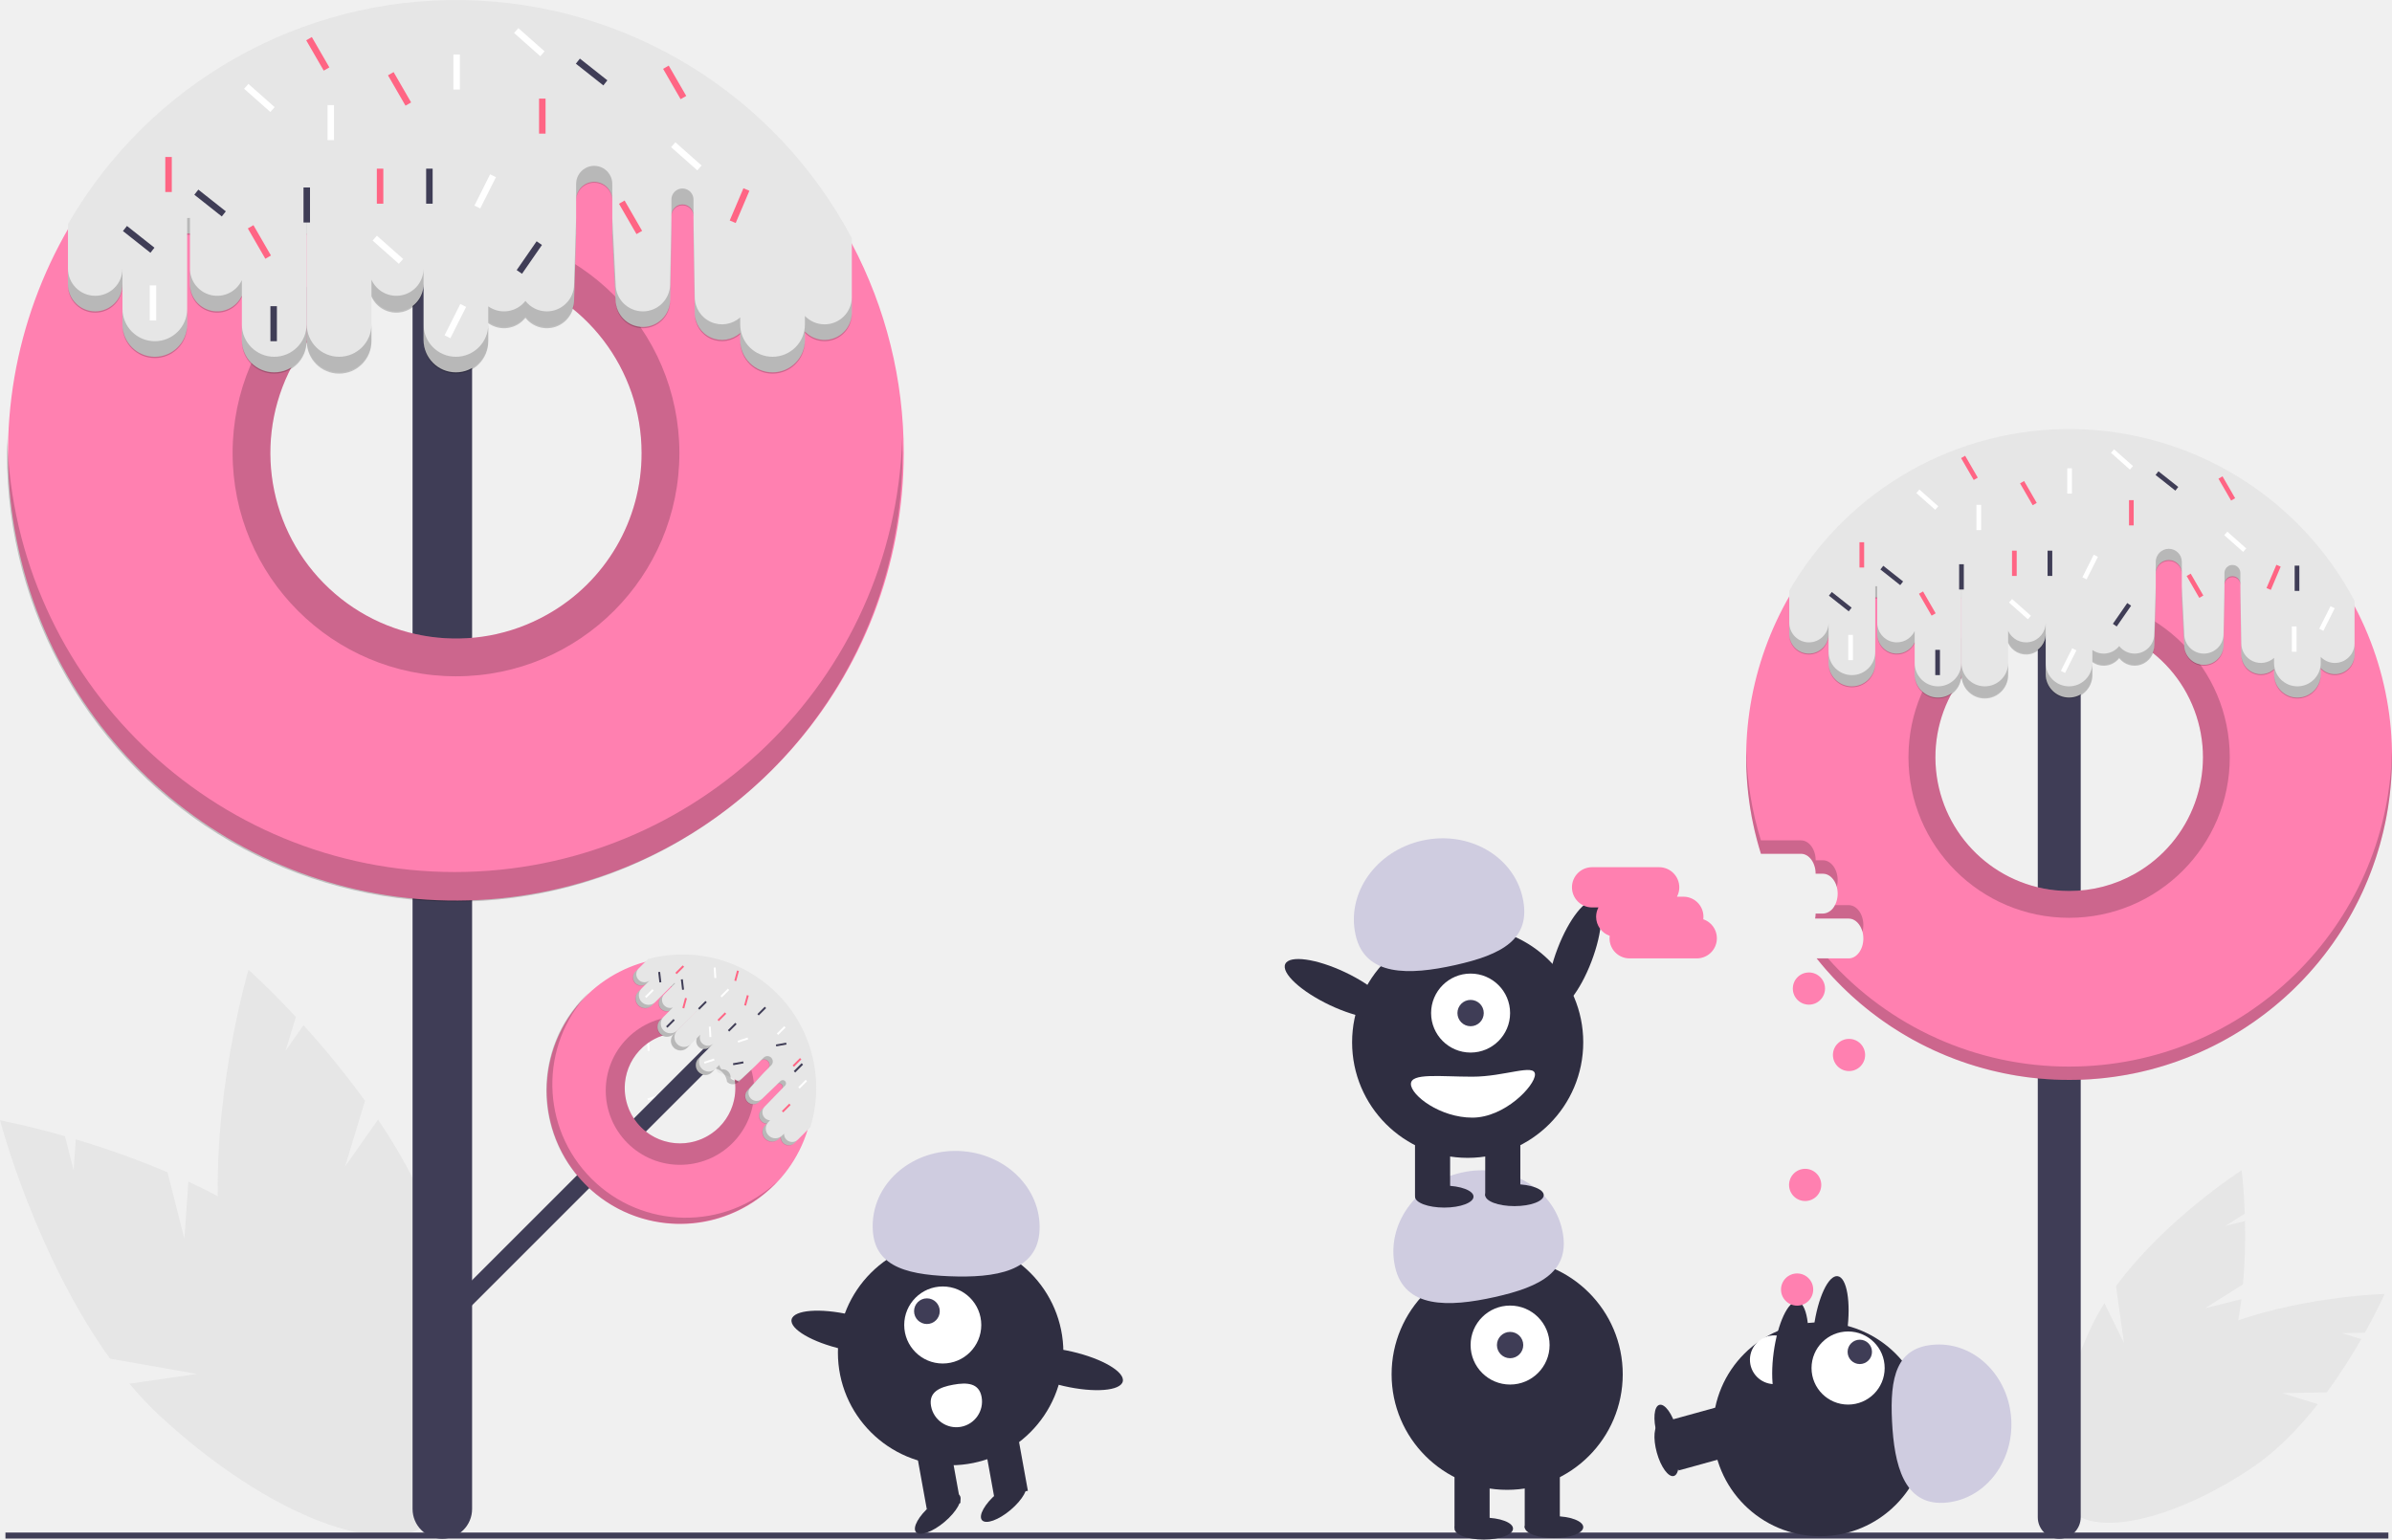
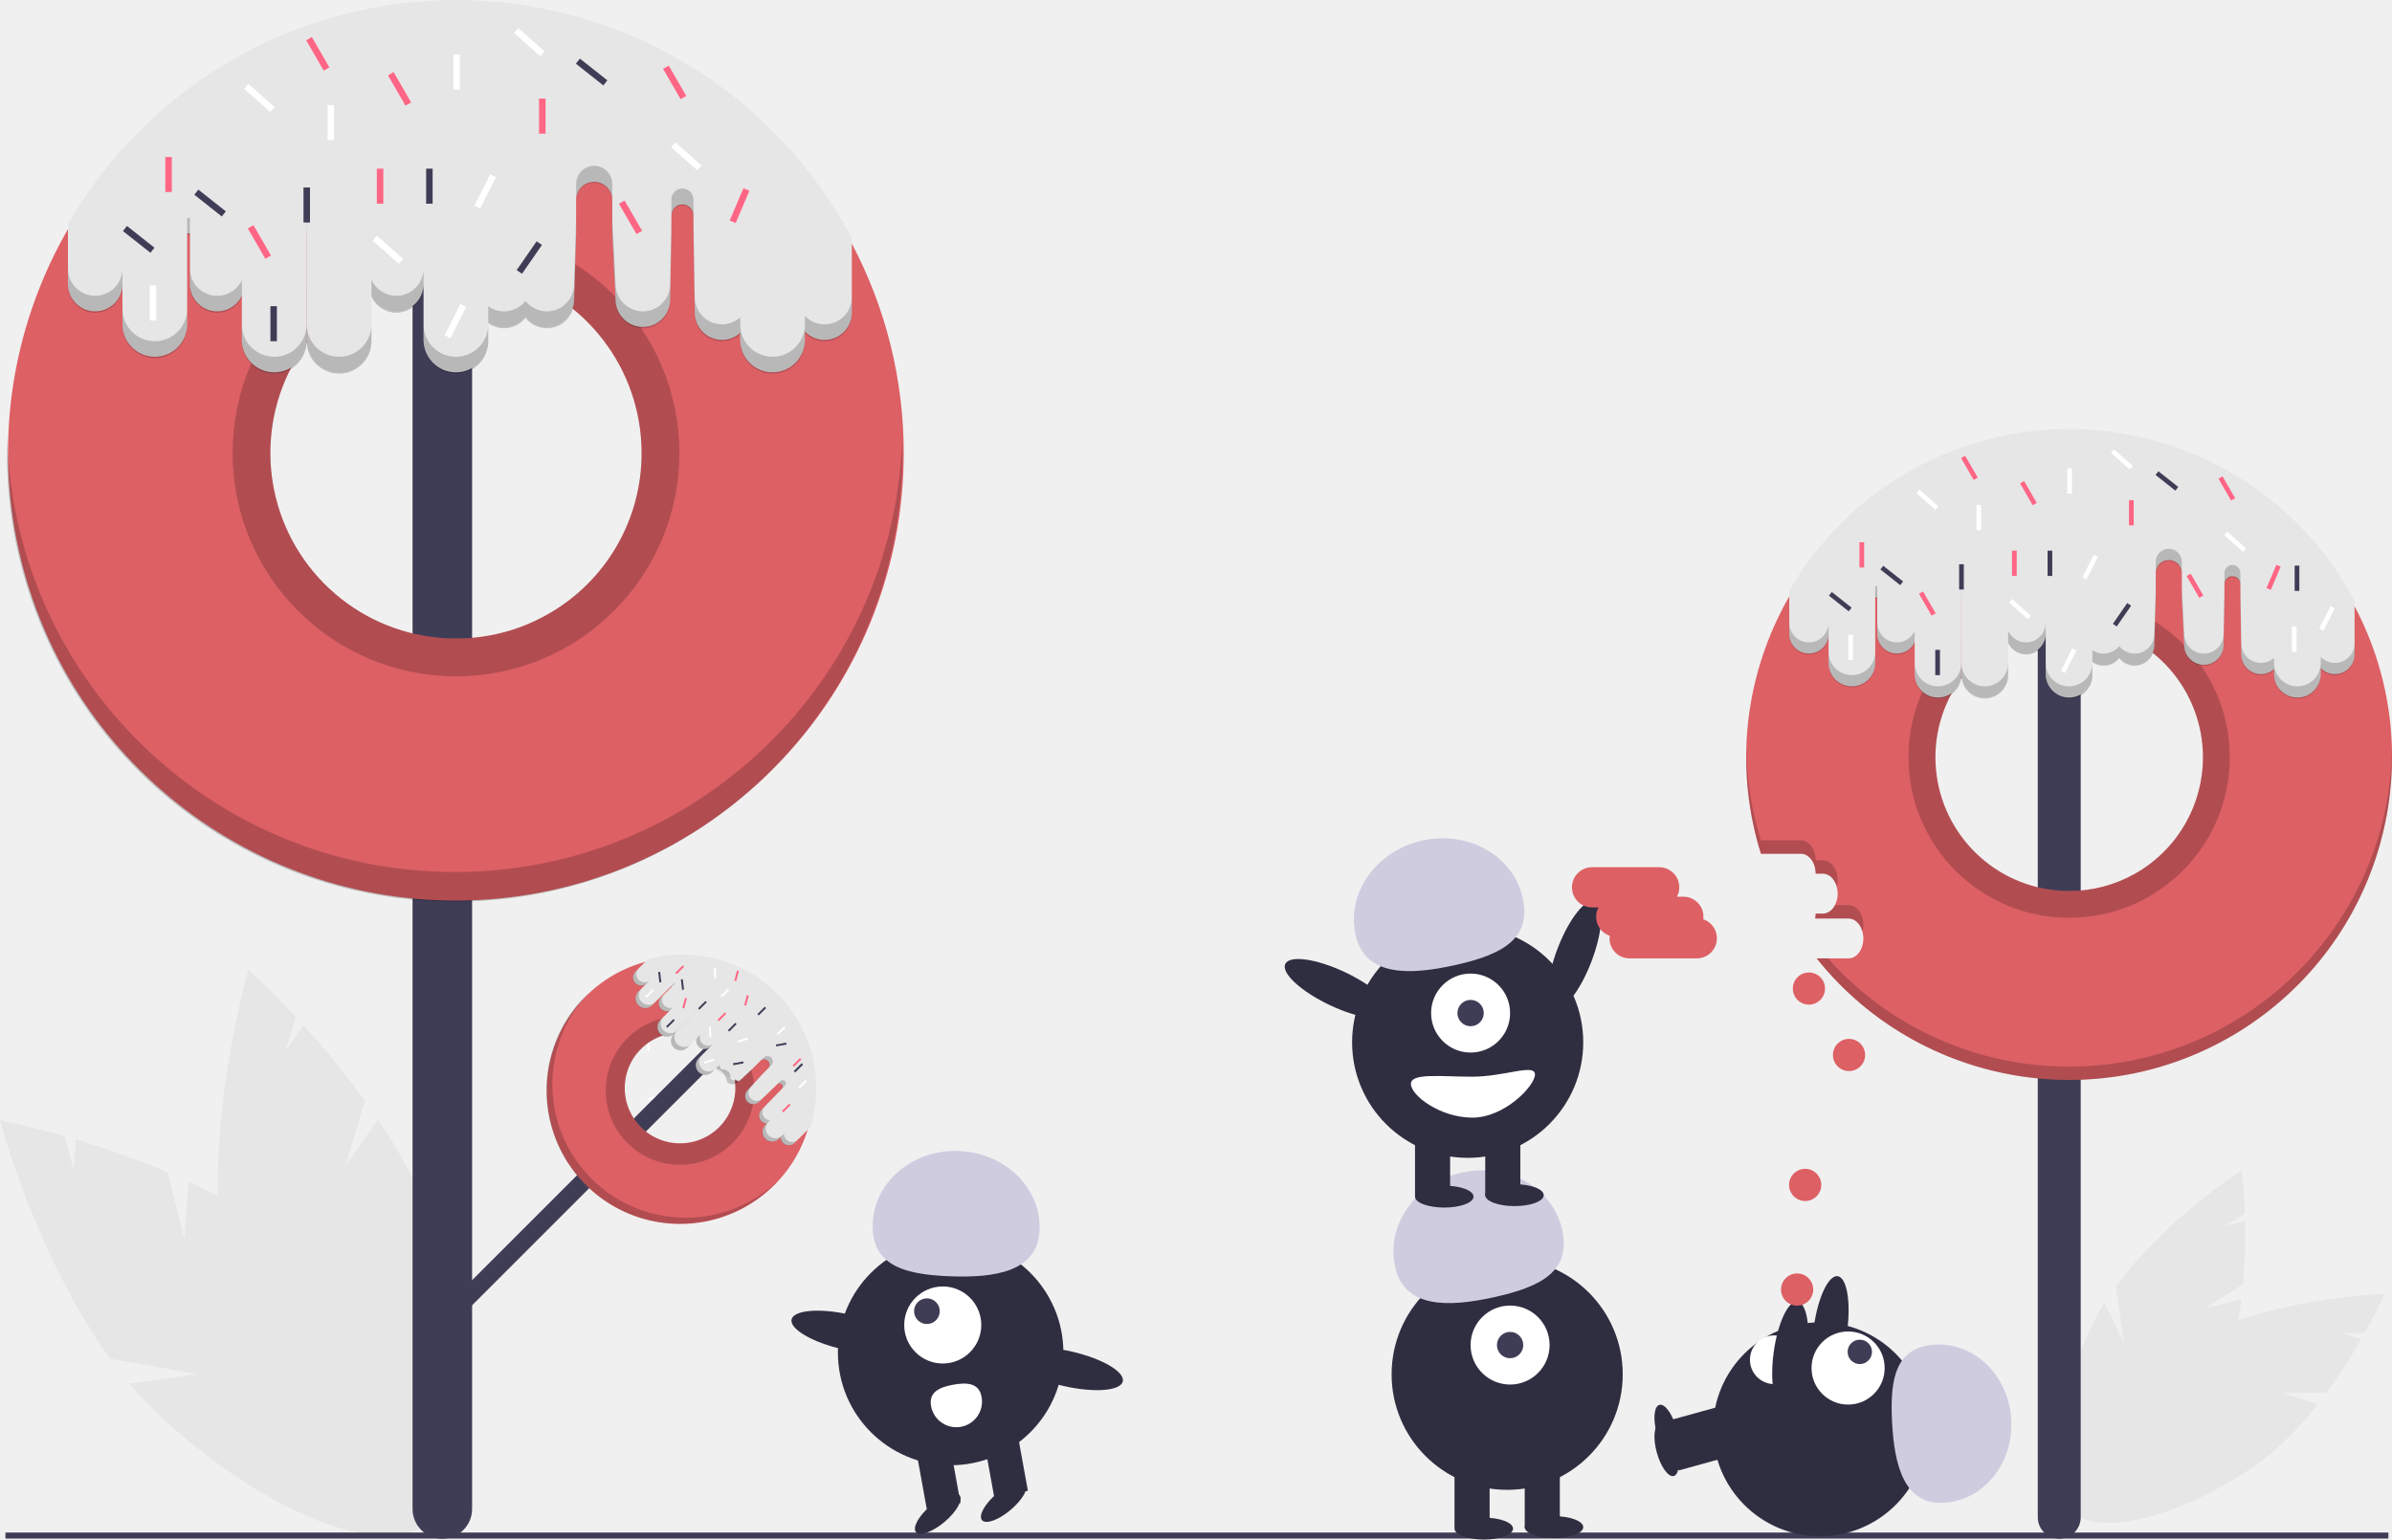
<svg xmlns="http://www.w3.org/2000/svg" id="eecd5703-95c1-49f4-87d9-4f8329cc0b43" data-name="Layer 1" width="891.381" height="573.886" viewBox="0 0 891.381 573.886">
  <path d="M222.569,620.336l-6.293-24.823a322.324,322.324,0,0,0-34.197-12.269l-.795,11.536-3.222-12.709c-14.411-4.115-24.216-5.928-24.216-5.928s13.243,50.359,41.02,88.86l32.366,5.685-25.144,3.625a130.406,130.406,0,0,0,11.247,11.919c40.407,37.506,85.412,54.714,100.523,38.435s-5.396-59.881-45.803-97.387c-12.527-11.627-28.262-20.958-44.014-28.302Z" transform="translate(-153.8458 -158.5369)" fill="#e6e6e6" />
  <path d="M282.425,593.38l7.443-24.502a322.325,322.325,0,0,0-22.932-28.179l-6.643,9.465,3.811-12.545c-10.21-10.972-17.665-17.592-17.665-17.592S231.744,569.981,235.621,617.297l24.768,21.597-23.398-9.894a130.406,130.406,0,0,0,3.467,16.017c15.203,52.993,44.835,90.988,66.185,84.863s26.333-54.05,11.13-107.043c-4.713-16.428-13.361-32.55-23.049-46.978Z" transform="translate(-153.8458 -158.5369)" fill="#e6e6e6" />
  <path d="M975.588,646.175l14.11-8.869a209.77,209.77,0,0,0,.747-23.633l-7.302,1.819,7.224-4.541c-.339-9.748-1.18-16.182-1.18-16.182s-28.53,18.288-46.806,43.199l2.963,21.18-7.281-14.843a84.867,84.867,0,0,0-5.127,9.352c-15.13,32.533-16.77,63.848-3.663,69.943s35.997-15.336,51.127-47.869c4.69-10.086,7.316-21.698,8.708-32.923Z" transform="translate(-153.8458 -158.5369)" fill="#e6e6e6" />
  <path d="M1004.269,677.839l16.663-.299a209.77,209.77,0,0,0,12.855-19.844l-7.191-2.218,8.531-.153c4.749-8.52,7.354-14.462,7.354-14.462s-33.876.908-62.397,12.786l-8.411,19.662,1.439-16.47a84.868,84.868,0,0,0-9.223,5.355c-29.768,20.029-47.359,45.988-39.29,57.981s38.743,5.479,68.511-14.55c9.228-6.209,17.479-14.793,24.472-23.682Z" transform="translate(-153.8458 -158.5369)" fill="#e6e6e6" />
  <rect x="2.029" y="571.273" width="888" height="2.241" fill="#3f3d56" />
  <rect x="402.421" y="219.049" width="2.573" height="13.894" transform="translate(-9.62947 -315.579) rotate(26.64397)" fill="#fff" />
  <rect x="394.196" y="531.16" width="0.767" height="4.142" transform="translate(-212.925 -109.2708) rotate(-6.64807)" fill="#3f3d56" />
  <rect x="396.799" y="565.653" width="0.767" height="4.142" transform="translate(657.0928 -146.5738) rotate(71.64397)" fill="#fff" />
  <rect x="395.063" y="546.129" width="0.767" height="4.142" transform="translate(-186.0342 -133.8152) rotate(-3.44079)" fill="#fff" />
  <rect x="391.484" y="523.458" width="0.767" height="4.142" transform="translate(-184.6801 -134.0709) rotate(-3.44079)" fill="#fff" />
  <rect x="444.389" y="538.698" width="0.767" height="4.142" transform="translate(625.7457 -232.7066) rotate(68.00391)" fill="#ff6584" />
  <rect x="400.27" y="538.969" width="0.767" height="4.142" transform="translate(-0.16235 -243.7981) rotate(15)" fill="#ff6584" />
  <rect x="286.479" y="70.608" width="2.418" height="13.058" fill="#3f3d56" />
  <rect x="285.028" y="102.042" width="2.418" height="13.058" fill="#fff" />
  <rect x="437.469" y="532.657" width="0.721" height="3.892" transform="translate(352.4128 -311.5472) rotate(45)" fill="#fff" />
  <rect x="444.706" y="574.35" width="0.721" height="3.892" transform="translate(384.0145 -304.4533) rotate(45)" fill="#fff" />
  <rect x="439.711" y="557.734" width="0.721" height="3.892" transform="translate(6.00519 -253.3652) rotate(15)" fill="#ff6584" />
  <rect x="440.731" y="542.851" width="0.721" height="3.892" transform="translate(360.5765 -310.8681) rotate(45)" fill="#ff6584" />
  <path d="M431.652,543.207a3.307,3.307,0,0,0-4.677-4.677L321.459,644.047a3.307,3.307,0,1,0,4.677,4.677L430.973,543.886" transform="translate(-153.8458 -158.5369)" fill="#3f3d56" />
-   <path d="M442.437,529.89a49.711,49.711,0,1,0,12.377,49.809A49.733,49.733,0,0,0,442.437,529.89Zm-40.702,54.094a20.575,20.575,0,0,1-9.05-5.282c-.507-.507-.977-1.043-1.429-1.588a20.621,20.621,0,1,1,10.479,6.87Z" transform="translate(-153.8458 -158.5369)" fill="#ff80b0" />
+   <path d="M442.437,529.89a49.711,49.711,0,1,0,12.377,49.809A49.733,49.733,0,0,0,442.437,529.89Zm-40.702,54.094a20.575,20.575,0,0,1-9.05-5.282c-.507-.507-.977-1.043-1.429-1.588a20.621,20.621,0,1,1,10.479,6.87Z" transform="translate(-153.8458 -158.5369)" fill="#dd6065" />
  <path d="M329.772,253.482a11.093,11.093,0,0,0-22.186,0V721.021a11.093,11.093,0,1,0,22.186,0V256.704" transform="translate(-153.8458 -158.5369)" fill="#3f3d56" />
-   <path d="M471.274,249.338A166.889,166.889,0,1,0,490.624,327.387,166.805,166.805,0,0,0,471.274,249.338Zm-113.508,138.29a69.167,69.167,0,1,1,35.167-60.241A68.827,68.827,0,0,1,357.766,387.628Z" transform="translate(-153.8458 -158.5369)" fill="#ff80b0" />
+   <path d="M471.274,249.338A166.889,166.889,0,1,0,490.624,327.387,166.805,166.805,0,0,0,471.274,249.338Zm-113.508,138.29a69.167,69.167,0,1,1,35.167-60.241A68.827,68.827,0,0,1,357.766,387.628Z" transform="translate(-153.8458 -158.5369)" fill="#dd6065" />
  <path d="M323.29,483.591A166.842,166.842,0,0,1,156.532,321.948q-.087,2.707-.089,5.435a166.847,166.847,0,1,0,333.693,0q0-2.731-.088-5.442A166.842,166.842,0,0,1,323.29,483.591Z" transform="translate(-153.8458 -158.5369)" opacity="0.2" />
  <path d="M323.773,244.131a83.251,83.251,0,1,0,83.256,83.256A83.349,83.349,0,0,0,323.773,244.131Zm33.992,143.497a69.167,69.167,0,1,1,35.167-60.241A68.827,68.827,0,0,1,357.766,387.628Z" transform="translate(-153.8458 -158.5369)" opacity="0.2" />
  <path d="M471.276,247.333v27.755a10.149,10.149,0,0,1-17.478,7.027v3.163a12.056,12.056,0,1,1-24.113,0v-2.636a10.143,10.143,0,0,1-16.926-7.554l-.484-29.5v-6.804a4.111,4.111,0,0,0-8.221,0v6.804l-.484,24.664a10.156,10.156,0,0,1-20.312,0l-1.243-24.664V232.98a6.737,6.737,0,0,0-13.473,0v12.608l-.759,24.664a10.148,10.148,0,0,1-18.136,6.268,10.129,10.129,0,0,1-13.851,2.012v6.746a12.056,12.056,0,1,1-24.113,0V264.448a10.152,10.152,0,0,1-19.412,4.164v16.665a12.056,12.056,0,1,1-24.113,0V245.587h-.068v39.69a12.056,12.056,0,1,1-24.113,0V268.752a10.15,10.15,0,0,1-19.345-4.304V245.587h-1.035v33.887a12.056,12.056,0,0,1-24.113,0V264.448a10.156,10.156,0,1,1-20.312,0V242.091A166.905,166.905,0,0,1,471.276,247.333Z" transform="translate(-153.8458 -158.5369)" fill="#e6e6e6" />
  <path d="M256.034,291.531a12.056,12.056,0,0,1-12.056-12.056v6.287a12.056,12.056,0,0,0,24.113,0v-6.287A12.056,12.056,0,0,1,256.034,291.531Z" transform="translate(-153.8458 -158.5369)" opacity="0.2" />
  <path d="M280.215,291.531a12.056,12.056,0,0,1-12.056-12.056v6.287a12.056,12.056,0,0,0,24.113,0v-6.287A12.056,12.056,0,0,1,280.215,291.531Z" transform="translate(-153.8458 -158.5369)" opacity="0.2" />
  <path d="M243.978,262.949a10.15,10.15,0,0,1-19.345-4.304v6.287a10.15,10.15,0,0,0,19.345,4.304Z" transform="translate(-153.8458 -158.5369)" opacity="0.2" />
  <rect x="114.245" y="81.247" width="0.068" height="6.287" opacity="0.2" />
  <path d="M199.485,258.645a10.156,10.156,0,0,1-20.312,0v6.287a10.156,10.156,0,0,0,20.312,0Z" transform="translate(-153.8458 -158.5369)" opacity="0.2" />
  <rect x="69.752" y="81.247" width="1.035" height="6.287" opacity="0.2" />
  <path d="M211.542,285.727a12.056,12.056,0,0,1-12.056-12.056v6.287a12.056,12.056,0,1,0,24.113,0v-6.287A12.056,12.056,0,0,1,211.542,285.727Z" transform="translate(-153.8458 -158.5369)" opacity="0.2" />
  <path d="M323.74,291.531a12.056,12.056,0,0,1-12.056-12.056v6.287a12.056,12.056,0,0,0,24.113,0v-6.287A12.056,12.056,0,0,1,323.74,291.531Z" transform="translate(-153.8458 -158.5369)" opacity="0.2" />
  <path d="M412.275,232.98a4.111,4.111,0,1,0-8.221,0v6.287a4.111,4.111,0,1,1,8.221,0Z" transform="translate(-153.8458 -158.5369)" opacity="0.2" />
  <path d="M311.683,258.645a10.152,10.152,0,0,1-19.412,4.164v6.287a10.152,10.152,0,0,0,19.412-4.164Z" transform="translate(-153.8458 -158.5369)" opacity="0.2" />
  <path d="M393.414,274.604a10.155,10.155,0,0,1-10.156-10.156L382.015,239.784v6.287l1.243,24.664a10.156,10.156,0,0,0,20.312,0l.484-24.664v-6.287l-.484,24.664A10.155,10.155,0,0,1,393.414,274.604Z" transform="translate(-153.8458 -158.5369)" opacity="0.2" />
  <path d="M461.12,279.44a10.123,10.123,0,0,1-7.322-3.129v3.163a12.056,12.056,0,0,1-24.113,0v-2.636a10.143,10.143,0,0,1-16.926-7.554L412.275,239.784v6.287l.484,29.5a10.143,10.143,0,0,0,16.926,7.554v2.636a12.056,12.056,0,0,0,24.113,0v-3.163a10.149,10.149,0,0,0,17.478-7.027v-6.287A10.155,10.155,0,0,1,461.12,279.44Z" transform="translate(-153.8458 -158.5369)" opacity="0.2" />
  <path d="M357.627,274.604a10.131,10.131,0,0,1-7.98-3.888,10.129,10.129,0,0,1-13.851,2.012v6.287a10.129,10.129,0,0,0,13.851-2.012,10.148,10.148,0,0,0,18.136-6.268l.759-24.664v-6.287l-.759,24.664A10.155,10.155,0,0,1,357.627,274.604Z" transform="translate(-153.8458 -158.5369)" opacity="0.2" />
  <path d="M382.015,227.176a6.737,6.737,0,1,0-13.473,0v6.287a6.737,6.737,0,1,1,13.473,0Z" transform="translate(-153.8458 -158.5369)" opacity="0.2" />
  <rect x="113.103" y="69.882" width="2.418" height="13.058" fill="#3f3d56" />
  <rect x="158.805" y="62.87" width="2.418" height="13.058" fill="#3f3d56" />
  <rect x="100.771" y="114.133" width="2.418" height="13.058" fill="#3f3d56" />
  <rect x="349.889" y="248.005" width="2.418" height="13.058" transform="matrix(0.82235, 0.56898, -0.56898, 0.82235, 53.34956, -313.0864)" fill="#3f3d56" />
  <rect x="230.92" y="227.694" width="2.418" height="13.058" transform="translate(-249.4311 112.3918) rotate(-51.64807)" fill="#3f3d56" />
  <rect x="373.102" y="178.849" width="2.418" height="13.058" transform="translate(-157.1666 205.3561) rotate(-51.64807)" fill="#3f3d56" />
  <rect x="204.321" y="241.235" width="2.418" height="13.058" transform="translate(-270.1448 96.67165) rotate(-51.64807)" fill="#3f3d56" />
  <rect x="122.05" y="39.173" width="2.418" height="13.058" fill="#fff" />
  <rect x="55.795" y="106.395" width="2.418" height="13.058" fill="#fff" />
  <rect x="168.961" y="20.312" width="2.418" height="13.058" fill="#fff" />
  <rect x="333.446" y="223.341" width="2.418" height="13.058" transform="translate(-15.2249 -284.2015) rotate(26.64397)" fill="#fff" />
  <rect x="322.323" y="271.702" width="2.418" height="13.058" transform="translate(5.28136 -274.078) rotate(26.64397)" fill="#fff" />
  <rect x="297.175" y="245.104" width="2.418" height="13.058" transform="translate(-241.6971 149.4362) rotate(-48.44079)" fill="#fff" />
  <rect x="249.297" y="188.521" width="2.418" height="13.058" transform="translate(-215.4738 94.56458) rotate(-48.44079)" fill="#fff" />
  <rect x="408.406" y="210.284" width="2.418" height="13.058" transform="translate(-178.2011 220.9465) rotate(-48.44079)" fill="#fff" />
  <rect x="349.889" y="167.726" width="2.418" height="13.058" transform="translate(-166.0534 162.8345) rotate(-48.44079)" fill="#fff" />
  <rect x="140.428" y="62.87" width="2.418" height="13.058" fill="#ff6584" />
  <rect x="428.234" y="228.661" width="2.418" height="13.058" transform="translate(-27.78501 -307.6581) rotate(23.00391)" fill="#ff6584" />
  <rect x="249.297" y="242.202" width="2.418" height="13.058" transform="translate(-244.6498 0.0399) rotate(-30)" fill="#ff6584" />
  <rect x="387.611" y="233.013" width="2.418" height="13.058" transform="translate(-221.5249 67.9656) rotate(-30)" fill="#ff6584" />
  <rect x="301.528" y="185.136" width="2.418" height="13.058" transform="matrix(0.86603, -0.5, 0.5, 0.86603, -209.119, 18.50958)" fill="#ff6584" />
  <rect x="404.054" y="182.718" width="2.418" height="13.058" transform="translate(-194.1741 69.44867) rotate(-30)" fill="#ff6584" />
  <rect x="271.06" y="172.078" width="2.418" height="13.058" transform="translate(-206.6721 1.52637) rotate(-30)" fill="#ff6584" />
  <rect x="200.879" y="36.755" width="2.418" height="13.058" fill="#ff6584" />
  <rect x="61.599" y="58.517" width="2.418" height="13.058" fill="#ff6584" />
  <path d="M374.238,597.888a49.736,49.736,0,0,1-1.078-69.223q-.589.552-1.164,1.127a49.737,49.737,0,1,0,70.339,70.339q.576-.576,1.128-1.166A49.736,49.736,0,0,1,374.238,597.888Z" transform="translate(-153.8458 -158.5369)" opacity="0.2" />
  <path d="M426.827,545.5a27.674,27.674,0,1,0,0,39.124A27.708,27.708,0,0,0,426.827,545.5Zm-4.981,33.203a20.627,20.627,0,0,1-29.162,0c-.507-.507-.977-1.043-1.429-1.588a20.616,20.616,0,1,1,30.59,1.588Z" transform="translate(-153.8458 -158.5369)" opacity="0.2" />
  <path d="M455.81,578.703,449.96,584.554a3.025,3.025,0,0,1-5.165-2.203l-.667.667a3.594,3.594,0,0,1-5.083-5.083l.556-.556a3.024,3.024,0,0,1-1.976-5.16l6.116-6.32,1.434-1.434a1.225,1.225,0,0,0-1.733-1.733l-1.434,1.434-5.301,5.097a3.027,3.027,0,0,1-4.281-4.281l4.937-5.461,2.658-2.658a2.008,2.008,0,0,0-2.84-2.84l-2.658,2.658-5.359,5.039a34.695,34.695,0,0,0-7.645-3.364,3.017,3.017,0,0,1-.842-1.633l-1.422,1.422a3.594,3.594,0,0,1-5.083-5.083l4.391-4.391a3.026,3.026,0,0,1-4.97-3.214L410.08,548.97a3.594,3.594,0,0,1-5.083-5.083l8.366-8.366-.014-.014-8.366,8.366a3.594,3.594,0,0,1-5.083-5.083l3.483-3.483a3.026,3.026,0,0,1-3.17-4.985l3.976-3.976-.218-.218-7.143,7.143a3.594,3.594,0,0,1-5.083-5.083l3.167-3.167a3.027,3.027,0,0,1-4.281-4.281l4.713-4.713a49.754,49.754,0,0,1,60.467,62.677Z" transform="translate(-153.8458 -158.5369)" fill="#e6e6e6" />
  <path d="M401.124,542.649a3.594,3.594,0,0,1,0-5.083l-1.325,1.325a3.594,3.594,0,0,0,5.083,5.083l1.325-1.325A3.594,3.594,0,0,1,401.124,542.649Z" transform="translate(-153.8458 -158.5369)" opacity="0.2" />
  <path d="M406.221,547.746a3.594,3.594,0,0,1,0-5.083l-1.325,1.325a3.594,3.594,0,1,0,5.083,5.083l1.325-1.325A3.594,3.594,0,0,1,406.221,547.746Z" transform="translate(-153.8458 -158.5369)" opacity="0.2" />
  <path d="M404.607,534.083a3.026,3.026,0,0,1-3.17-4.985l-1.325,1.325a3.026,3.026,0,0,0,3.17,4.985Z" transform="translate(-153.8458 -158.5369)" opacity="0.2" />
  <rect x="412.98" y="534.943" width="1.874" height="0.02" transform="translate(-410.8811 290.8307) rotate(-45)" opacity="0.2" />
  <path d="M396.136,523.798a3.027,3.027,0,1,1-4.281-4.281l-1.325,1.325a3.027,3.027,0,0,0,4.281,4.281Z" transform="translate(-153.8458 -158.5369)" opacity="0.2" />
  <rect x="403.703" y="525.522" width="1.874" height="0.309" transform="translate(-407.0386 281.5542) rotate(-45)" opacity="0.2" />
  <path d="M392.968,532.048a3.594,3.594,0,0,1,0-5.083L391.643,528.29a3.594,3.594,0,1,0,5.083,5.083l1.325-1.325A3.594,3.594,0,0,1,392.968,532.048Z" transform="translate(-153.8458 -158.5369)" opacity="0.2" />
  <path d="M415.395,556.921a3.594,3.594,0,0,1,0-5.083L414.07,553.163a3.594,3.594,0,1,0,5.083,5.083l1.325-1.325A3.594,3.594,0,0,1,415.395,556.921Z" transform="translate(-153.8458 -158.5369)" opacity="0.2" />
  <path d="M446.399,563.241a1.225,1.225,0,0,0-1.733-1.733l-1.325,1.325a1.225,1.225,0,1,1,1.733,1.733Z" transform="translate(-153.8458 -158.5369)" opacity="0.2" />
  <path d="M419.786,547.448a3.026,3.026,0,0,1-4.97-3.214l-1.325,1.325a3.026,3.026,0,0,0,4.97,3.214Z" transform="translate(-153.8458 -158.5369)" opacity="0.2" />
  <path d="M433.65,568.039a3.027,3.027,0,0,1,0-4.281l4.937-5.461-1.325,1.325-4.937,5.461a3.027,3.027,0,1,0,4.281,4.281l5.301-5.097,1.325-1.325-5.301,5.097A3.027,3.027,0,0,1,433.65,568.039Z" transform="translate(-153.8458 -158.5369)" opacity="0.2" />
  <path d="M446.902,583.33a3.018,3.018,0,0,1-.884-2.203l-.667.667a3.594,3.594,0,1,1-5.083-5.083l.556-.556a3.024,3.024,0,0,1-1.976-5.16l6.116-6.32-1.325,1.325-6.116,6.32a3.024,3.024,0,0,0,1.976,5.16l-.556.556a3.594,3.594,0,1,0,5.083,5.083l.667-.667a3.025,3.025,0,0,0,5.165,2.203l1.325-1.325A3.027,3.027,0,0,1,446.902,583.33Z" transform="translate(-153.8458 -158.5369)" opacity="0.2" />
  <path d="M426.106,560.496a3.02,3.02,0,0,0-3.364-3.364,3.017,3.017,0,0,1-.842-1.633l-1.325,1.325a5.804,5.804,0,0,1,4.206,4.997,3.027,3.027,0,0,0,4.281,0l5.359-5.039,1.325-1.325-5.359,5.039A3.027,3.027,0,0,1,426.106,560.496Z" transform="translate(-153.8458 -158.5369)" opacity="0.2" />
  <path d="M441.244,555.639a2.008,2.008,0,1,0-2.84-2.84l-1.325,1.325a2.008,2.008,0,1,1,2.84,2.84Z" transform="translate(-153.8458 -158.5369)" opacity="0.2" />
  <rect x="415.246" y="531.332" width="0.721" height="3.892" transform="translate(344.9668 -296.2214) rotate(45)" fill="#3f3d56" />
  <rect x="426.357" y="539.487" width="0.721" height="3.892" transform="translate(353.9879 -301.6897) rotate(45)" fill="#3f3d56" />
  <rect x="437.357" y="533.487" width="0.721" height="3.892" transform="translate(352.9671 -311.2253) rotate(45)" fill="#3f3d56" />
  <rect x="403.319" y="538.06" width="0.721" height="3.892" transform="translate(346.231 -285.8171) rotate(45)" fill="#3f3d56" />
  <rect x="428.6" y="552.943" width="0.721" height="3.892" transform="translate(744.1707 -125.0834) rotate(79.67891)" fill="#3f3d56" />
  <rect x="444.6" y="545.943" width="0.721" height="3.892" transform="translate(750.4174 -146.5704) rotate(79.67891)" fill="#3f3d56" />
  <rect x="407.804" y="523.584" width="0.721" height="3.892" transform="translate(-211.9423 -107.7498) rotate(-6.64807)" fill="#3f3d56" />
  <rect x="399.343" y="520.832" width="0.721" height="3.892" transform="translate(-211.6805 -108.7478) rotate(-6.64807)" fill="#3f3d56" />
  <rect x="423.605" y="526.744" width="0.721" height="3.892" transform="translate(344.1714 -303.4757) rotate(45)" fill="#fff" />
  <rect x="444.605" y="540.744" width="0.721" height="3.892" transform="translate(360.2217 -314.2244) rotate(45)" fill="#fff" />
  <rect x="452.605" y="560.744" width="0.721" height="3.892" transform="translate(376.707 -314.0234) rotate(45)" fill="#fff" />
  <rect x="395.469" y="526.948" width="0.721" height="3.892" transform="translate(336.0749 -283.5212) rotate(45)" fill="#fff" />
  <rect x="430.333" y="544.278" width="0.721" height="3.892" transform="translate(659.6445 -193.1087) rotate(71.64397)" fill="#fff" />
  <rect x="417.794" y="552.127" width="0.721" height="3.892" transform="translate(658.5045 -175.8307) rotate(71.64397)" fill="#fff" />
  <rect x="418.1" y="541.22" width="0.721" height="3.892" transform="translate(-185.6907 -132.443) rotate(-3.44079)" fill="#fff" />
  <rect x="419.935" y="519.201" width="0.721" height="3.892" transform="translate(-184.3658 -132.3726) rotate(-3.44079)" fill="#fff" />
  <rect x="422.484" y="535.613" width="0.721" height="3.892" transform="translate(350.1142 -300.0852) rotate(45)" fill="#ff6584" />
  <rect x="446.484" y="569.613" width="0.721" height="3.892" transform="translate(381.1853 -307.0974) rotate(45)" fill="#ff6584" />
  <rect x="450.484" y="552.613" width="0.721" height="3.892" transform="translate(370.336 -314.905) rotate(45)" fill="#ff6584" />
  <rect x="408.62" y="530.516" width="0.721" height="3.892" transform="translate(-2.09876 -246.2455) rotate(15)" fill="#ff6584" />
  <rect x="431.658" y="529.497" width="0.721" height="3.892" transform="translate(-1.57758 -252.243) rotate(15)" fill="#ff6584" />
  <rect x="427.988" y="520.322" width="0.721" height="3.892" transform="translate(-4.07719 -251.6058) rotate(15)" fill="#ff6584" />
  <rect x="406.785" y="518.08" width="0.721" height="3.892" transform="translate(333.118 -294.12) rotate(45)" fill="#ff6584" />
  <path d="M929.226,365.467a8,8,0,1,0-16,0V724.114a8,8,0,0,0,16,0V367.79" transform="translate(-153.8458 -158.5369)" fill="#3f3d56" />
-   <path d="M1031.276,384.5a120.362,120.362,0,0,0-221.22,92.29h14.93c3,0,5.46,3.34,5.46,7.43h2.74c3.01,0,5.47,3.34,5.47,7.43,0,4.08-2.46,7.43-5.47,7.43h-2.74a10.087,10.087,0,0,1-.19,1.85h12.5c3.01,0,5.47,3.35,5.47,7.43,0,4.09-2.46,7.43-5.47,7.43h-11.94a120.34,120.34,0,0,0,200.46-131.29Zm-81.86,99.74a49.676,49.676,0,0,1-24.52,6.42,51.473,51.473,0,0,1-5.15-.26,49.849,49.849,0,1,1,29.67-6.16Z" transform="translate(-153.8458 -158.5369)" fill="#ff80b0" />
+   <path d="M1031.276,384.5a120.362,120.362,0,0,0-221.22,92.29h14.93c3,0,5.46,3.34,5.46,7.43h2.74c3.01,0,5.47,3.34,5.47,7.43,0,4.08-2.46,7.43-5.47,7.43h-2.74a10.087,10.087,0,0,1-.19,1.85h12.5c3.01,0,5.47,3.35,5.47,7.43,0,4.09-2.46,7.43-5.47,7.43h-11.94a120.34,120.34,0,0,0,200.46-131.29Zm-81.86,99.74a49.676,49.676,0,0,1-24.52,6.42,51.473,51.473,0,0,1-5.15-.26,49.849,49.849,0,1,1,29.67-6.16Z" transform="translate(-153.8458 -158.5369)" fill="#dd6065" />
  <path d="M847.899,505.862a9.736,9.736,0,0,0,.327-2.5c0-4.086-2.461-7.429-5.469-7.429H837.64a5.239,5.239,0,0,1-4.455,3.143h-2.735a9.754,9.754,0,0,1-.196,1.857H842.757C845.119,500.933,847.138,502.998,847.899,505.862Z" transform="translate(-153.8458 -158.5369)" opacity="0.2" />
  <path d="M833.186,484.219c2.362,0,4.381,2.065,5.142,4.929a9.73,9.73,0,0,0,.328-2.5c0-4.086-2.461-7.429-5.469-7.429h-2.735c0-4.086-2.461-7.429-5.469-7.429H810.056a120.181,120.181,0,0,1-5.436-33.672c-.02.89-.045,1.778-.045,2.672a120.276,120.276,0,0,0,5.481,36h14.926c3.008,0,5.469,3.343,5.469,7.429Z" transform="translate(-153.8458 -158.5369)" opacity="0.2" />
  <path d="M924.901,556.116a120.017,120.017,0,0,1-89.87-40.326h-4.218a120.323,120.323,0,0,0,214.414-75c0-.752-.021-1.5-.035-2.248A120.323,120.323,0,0,1,924.901,556.116Z" transform="translate(-153.8458 -158.5369)" opacity="0.2" />
  <path d="M924.896,380.92a59.87,59.87,0,1,0,59.88,59.87A59.941,59.941,0,0,0,924.896,380.92Zm24.52,103.32a49.676,49.676,0,0,1-24.52,6.42,51.473,51.473,0,0,1-5.15-.26,49.849,49.849,0,1,1,29.67-6.16Z" transform="translate(-153.8458 -158.5369)" opacity="0.2" />
  <path d="M1031.276,382.502V402.518a7.319,7.319,0,0,1-12.605,5.068v2.281a8.695,8.695,0,1,1-17.39,0V407.966a7.315,7.315,0,0,1-12.207-5.448l-.349-21.275V376.336a2.965,2.965,0,1,0-5.929,0v4.907l-.349,17.787a7.324,7.324,0,0,1-14.648,0l-.896-17.787V372.151a4.858,4.858,0,0,0-9.717,0v9.092l-.548,17.787a7.319,7.319,0,0,1-13.079,4.52,7.304,7.304,0,0,1-9.989,1.451v4.865a8.695,8.695,0,0,1-17.39,0V394.845a7.321,7.321,0,0,1-14,3.003v12.019a8.695,8.695,0,0,1-17.39,0V381.243h-.049v28.624a8.695,8.695,0,1,1-17.39,0V397.949a7.32,7.32,0,0,1-13.951-3.104v-13.602h-.746v24.438a8.695,8.695,0,0,1-17.39,0V394.845a7.324,7.324,0,0,1-14.648,0V378.722a120.368,120.368,0,0,1,210.657,3.781Z" transform="translate(-153.8458 -158.5369)" fill="#e6e6e6" />
  <path d="M876.048,414.376a8.694,8.694,0,0,1-8.695-8.695v4.534a8.695,8.695,0,0,0,17.39,0v-4.534A8.694,8.694,0,0,1,876.048,414.376Z" transform="translate(-153.8458 -158.5369)" opacity="0.2" />
  <path d="M893.487,414.376a8.694,8.694,0,0,1-8.695-8.695v4.534a8.695,8.695,0,0,0,17.39,0v-4.534A8.694,8.694,0,0,1,893.487,414.376Z" transform="translate(-153.8458 -158.5369)" opacity="0.2" />
  <path d="M867.354,393.764a7.32,7.32,0,0,1-13.951-3.104v4.534a7.32,7.32,0,0,0,13.951,3.104Z" transform="translate(-153.8458 -158.5369)" opacity="0.2" />
  <rect x="730.898" y="218.521" width="0.049" height="4.534" opacity="0.2" />
  <path d="M835.267,390.66a7.324,7.324,0,0,1-14.648,0v4.534a7.324,7.324,0,0,0,14.648,0Z" transform="translate(-153.8458 -158.5369)" opacity="0.2" />
  <rect x="698.811" y="218.521" width="0.746" height="4.534" opacity="0.2" />
  <path d="M843.962,410.191a8.694,8.694,0,0,1-8.695-8.695v4.534a8.695,8.695,0,0,0,17.39,0v-4.534A8.694,8.694,0,0,1,843.962,410.191Z" transform="translate(-153.8458 -158.5369)" opacity="0.2" />
  <path d="M924.876,414.376a8.694,8.694,0,0,1-8.695-8.695v4.534a8.695,8.695,0,1,0,17.39,0v-4.534A8.694,8.694,0,0,1,924.876,414.376Z" transform="translate(-153.8458 -158.5369)" opacity="0.2" />
  <path d="M988.726,372.151a2.965,2.965,0,1,0-5.929,0v4.534a2.965,2.965,0,1,1,5.929,0Z" transform="translate(-153.8458 -158.5369)" opacity="0.2" />
  <path d="M916.181,390.66a7.321,7.321,0,0,1-14,3.003v4.534a7.321,7.321,0,0,0,14-3.003Z" transform="translate(-153.8458 -158.5369)" opacity="0.2" />
  <path d="M975.124,402.169a7.323,7.323,0,0,1-7.324-7.324l-.896-17.787v4.534l.896,17.787a7.324,7.324,0,0,0,14.648,0l.349-17.787v-4.534l-.349,17.787A7.323,7.323,0,0,1,975.124,402.169Z" transform="translate(-153.8458 -158.5369)" opacity="0.2" />
  <path d="M1023.951,405.657a7.3,7.3,0,0,1-5.28-2.257v2.281a8.695,8.695,0,1,1-17.39,0v-1.901a7.315,7.315,0,0,1-12.207-5.448l-.349-21.275v4.534l.349,21.275a7.315,7.315,0,0,0,12.207,5.448v1.901a8.695,8.695,0,0,0,17.39,0v-2.281a7.319,7.319,0,0,0,12.605-5.068v-4.534A7.323,7.323,0,0,1,1023.951,405.657Z" transform="translate(-153.8458 -158.5369)" opacity="0.2" />
  <path d="M949.315,402.169a7.306,7.306,0,0,1-5.755-2.804,7.304,7.304,0,0,1-9.989,1.451v4.534a7.304,7.304,0,0,0,9.989-1.451,7.319,7.319,0,0,0,13.079-4.52l.548-17.787v-4.534l-.548,17.787A7.323,7.323,0,0,1,949.315,402.169Z" transform="translate(-153.8458 -158.5369)" opacity="0.2" />
  <path d="M966.903,367.966a4.858,4.858,0,1,0-9.717,0v4.534a4.858,4.858,0,1,1,9.717,0Z" transform="translate(-153.8458 -158.5369)" opacity="0.2" />
  <rect x="730.074" y="210.325" width="1.744" height="9.417" fill="#3f3d56" />
  <rect x="763.033" y="205.268" width="1.744" height="9.417" fill="#3f3d56" />
  <rect x="855.108" y="210.848" width="1.744" height="9.417" fill="#3f3d56" />
  <rect x="721.181" y="242.237" width="1.744" height="9.417" fill="#3f3d56" />
  <rect x="943.734" y="382.987" width="1.744" height="9.417" transform="translate(234.5499 -627.1232) rotate(34.67891)" fill="#3f3d56" />
  <rect x="857.937" y="368.339" width="1.744" height="9.417" transform="translate(-120.4682 656.5284) rotate(-51.64807)" fill="#3f3d56" />
  <rect x="960.475" y="333.113" width="1.744" height="9.417" transform="translate(-53.92938 723.5719) rotate(-51.64807)" fill="#3f3d56" />
  <rect x="838.755" y="378.104" width="1.744" height="9.417" transform="matrix(0.62049, -0.78421, 0.78421, 0.62049, -135.4064, 645.1914)" fill="#3f3d56" />
  <rect x="736.527" y="188.178" width="1.744" height="9.417" fill="#fff" />
  <rect x="688.745" y="236.657" width="1.744" height="9.417" fill="#fff" />
  <rect x="770.357" y="174.576" width="1.744" height="9.417" fill="#fff" />
  <rect x="854.062" y="233.518" width="1.744" height="9.417" fill="#fff" />
  <rect x="931.876" y="365.2" width="1.744" height="9.417" transform="translate(111.0859 -537.5428) rotate(26.64397)" fill="#fff" />
  <rect x="923.854" y="400.077" width="1.744" height="9.417" transform="translate(125.8744 -530.2419) rotate(26.64397)" fill="#fff" />
  <rect x="1020.115" y="384.382" width="1.744" height="9.417" transform="translate(129.0581 -575.0761) rotate(26.64397)" fill="#fff" />
  <rect x="905.718" y="380.894" width="1.744" height="9.417" transform="translate(-137.2171 649.6342) rotate(-48.44079)" fill="#fff" />
  <rect x="871.19" y="340.088" width="1.744" height="9.417" transform="translate(-118.3055 610.0622) rotate(-48.44079)" fill="#fff" />
  <rect x="985.935" y="355.783" width="1.744" height="9.417" transform="translate(-91.42538 701.2056) rotate(-48.44079)" fill="#fff" />
  <rect x="943.734" y="325.091" width="1.744" height="9.417" transform="translate(-82.66482 659.2967) rotate(-48.44079)" fill="#fff" />
  <rect x="749.78" y="205.268" width="1.744" height="9.417" fill="#ff6584" />
  <rect x="1000.235" y="369.036" width="1.744" height="9.417" transform="translate(71.82119 -520.0426) rotate(23.00391)" fill="#ff6584" />
  <rect x="871.19" y="378.802" width="1.744" height="9.417" transform="translate(-228.7668 328.8748) rotate(-30)" fill="#ff6584" />
  <rect x="970.938" y="372.175" width="1.744" height="9.417" transform="translate(-212.0897 377.8611) rotate(-30)" fill="#ff6584" />
  <rect x="908.857" y="337.647" width="1.744" height="9.417" transform="translate(-203.1429 342.1947) rotate(-30)" fill="#ff6584" />
  <rect x="982.797" y="335.903" width="1.744" height="9.417" transform="translate(-192.365 378.9306) rotate(-30)" fill="#ff6584" />
  <rect x="886.885" y="328.23" width="1.744" height="9.417" transform="translate(-201.3783 329.9468) rotate(-30)" fill="#ff6584" />
  <rect x="793.376" y="186.434" width="1.744" height="9.417" fill="#ff6584" />
  <rect x="692.93" y="202.129" width="1.744" height="9.417" fill="#ff6584" />
  <circle cx="354.258" cy="504.177" r="42.012" fill="#2f2e41" />
  <rect x="522.191" y="692.702" width="12.763" height="22.867" transform="translate(1020.276 1144.317) rotate(169.7389)" fill="#2f2e41" />
  <rect x="497.073" y="697.249" width="12.763" height="22.867" transform="translate(971.2513 1157.813) rotate(169.7389)" fill="#2f2e41" />
  <ellipse cx="503.301" cy="722.762" rx="10.636" ry="3.989" transform="translate(-501.7183 337.949) rotate(-40.26106)" fill="#2f2e41" />
  <ellipse cx="527.896" cy="718.31" rx="10.636" ry="3.989" transform="translate(-493.0145 352.7892) rotate(-40.26106)" fill="#2f2e41" />
  <circle cx="351.316" cy="493.901" r="14.359" fill="#fff" />
  <circle cx="345.415" cy="488.754" r="4.786" fill="#3f3d56" />
  <path d="M541.245,617.009c.632-15.554-12.773-28.728-29.941-29.425s-31.597,11.346-32.229,26.9,11.302,19.087,28.47,19.785S540.614,632.563,541.245,617.009Z" transform="translate(-153.8458 -158.5369)" fill="#cfcce0" />
  <ellipse cx="469.311" cy="655.06" rx="6.594" ry="21.006" transform="translate(-427.8909 807.6162) rotate(-77.0899)" fill="#2f2e41" />
  <ellipse cx="551.78" cy="668.775" rx="6.594" ry="21.006" transform="translate(-377.2153 898.6505) rotate(-77.0899)" fill="#2f2e41" />
  <path d="M519.642,679.271a9.572,9.572,0,1,1-18.839,3.41c-.942-5.202,3.08-7.043,8.283-7.985S518.7,674.069,519.642,679.271Z" transform="translate(-153.8458 -158.5369)" fill="#fff" />
  <ellipse cx="740.583" cy="514.548" rx="21.534" ry="6.76" transform="translate(-158.3083 864.0762) rotate(-69.08217)" fill="#2f2e41" />
  <circle cx="561.649" cy="512.284" r="43.067" fill="#2f2e41" />
  <rect x="542.023" y="546.083" width="13.084" height="23.442" fill="#2f2e41" />
  <rect x="568.191" y="546.083" width="13.084" height="23.442" fill="#2f2e41" />
  <ellipse cx="552.927" cy="569.798" rx="10.903" ry="4.089" fill="#2f2e41" />
  <ellipse cx="579.094" cy="569.252" rx="10.903" ry="4.089" fill="#2f2e41" />
  <circle cx="562.739" cy="501.381" r="14.719" fill="#fff" />
  <circle cx="562.739" cy="501.381" r="4.906" fill="#3f3d56" />
  <path d="M673.718,630.769c-3.477-15.574,7.639-31.31,24.829-35.149s33.944,5.675,37.422,21.249-7.915,21.318-25.105,25.156S677.196,646.343,673.718,630.769Z" transform="translate(-153.8458 -158.5369)" fill="#cfcce0" />
  <circle cx="546.93" cy="388.533" r="43.067" fill="#2f2e41" />
  <rect x="527.304" y="422.333" width="13.084" height="23.442" fill="#2f2e41" />
  <rect x="553.472" y="422.333" width="13.084" height="23.442" fill="#2f2e41" />
  <ellipse cx="538.207" cy="446.047" rx="10.903" ry="4.089" fill="#2f2e41" />
  <ellipse cx="564.375" cy="445.502" rx="10.903" ry="4.089" fill="#2f2e41" />
  <circle cx="548.02" cy="377.63" r="14.719" fill="#fff" />
  <circle cx="548.02" cy="377.63" r="4.906" fill="#3f3d56" />
  <path d="M658.999,507.019c-3.477-15.574,7.639-31.31,24.829-35.149s33.944,5.675,37.422,21.249-7.915,21.318-25.105,25.156S662.476,522.593,658.999,507.019Z" transform="translate(-153.8458 -158.5369)" fill="#cfcce0" />
  <ellipse cx="652.267" cy="527.087" rx="6.76" ry="21.534" transform="translate(-257.3316 732.0196) rotate(-64.62574)" fill="#2f2e41" />
  <path d="M679.621,562.607c0,4.215,10.853,12.539,22.897,12.539s23.335-11.867,23.335-16.082-11.292.818-23.335.818S679.621,558.392,679.621,562.607Z" transform="translate(-153.8458 -158.5369)" fill="#fff" />
-   <circle cx="672.697" cy="441.69" r="6" fill="#ff80b0" />
-   <circle cx="689.04" cy="393.253" r="6" fill="#ff80b0" />
-   <circle cx="674.097" cy="368.495" r="6" fill="#ff80b0" />
+   <circle cx="672.697" cy="441.69" r="6" fill="#dd6065" />
+   <circle cx="689.04" cy="393.253" r="6" fill="#dd6065" />
+   <circle cx="674.097" cy="368.495" r="6" fill="#dd6065" />
  <rect x="782.17" y="687.089" width="12.113" height="21.702" transform="matrix(-0.26644, -0.96385, 0.96385, -0.26644, 171.6811, 1485.094)" fill="#2f2e41" />
  <ellipse cx="774.907" cy="699.004" rx="3.785" ry="10.094" transform="matrix(0.96385, -0.26644, 0.26644, 0.96385, -312.0746, 73.19284)" fill="#2f2e41" />
  <ellipse cx="835.976" cy="654" rx="19.935" ry="6.258" transform="translate(-78.2263 1236.023) rotate(-82.28111)" fill="#2f2e41" />
  <circle cx="678.227" cy="532.784" r="39.871" fill="#2f2e41" />
  <rect x="782.17" y="680.023" width="12.113" height="21.702" transform="matrix(-0.26644, -0.96385, 0.96385, -0.26644, 178.4914, 1476.145)" fill="#2f2e41" />
  <ellipse cx="774.907" cy="691.938" rx="3.785" ry="10.094" transform="translate(-310.192 72.93744) rotate(-15.45227)" fill="#2f2e41" />
  <circle cx="688.696" cy="509.944" r="13.627" fill="#fff" />
  <circle cx="693.054" cy="503.924" r="4.542" fill="#3f3d56" />
  <path d="M878.116,718.72c14.754-.738,26.055-14.539,25.24-30.825s-13.437-28.889-28.191-28.151-17.07,12.321-16.255,28.606S863.361,719.458,878.116,718.72Z" transform="translate(-153.8458 -158.5369)" fill="#cfcce0" />
  <path d="M815.778,674.451a9.084,9.084,0,0,1-1.466-18.11c5.001-.405,6.365,3.565,6.769,8.566S820.778,674.047,815.778,674.451Z" transform="translate(-153.8458 -158.5369)" fill="#fff" />
  <ellipse cx="821.011" cy="663.473" rx="19.935" ry="6.258" transform="translate(-100.5693 1229.395) rotate(-82.28111)" fill="#2f2e41" />
-   <circle cx="669.697" cy="480.69" r="6" fill="#ff80b0" />
-   <path d="M788.579,501.207a7.454,7.454,0,0,0-7.438-8.417H778.765a7.429,7.429,0,0,0,.876-3.5,7.522,7.522,0,0,0-7.5-7.5h-25a7.5,7.5,0,0,0,0,15h2.376a7.429,7.429,0,0,0-.876,3.5,7.523,7.523,0,0,0,5.062,7.083,7.453,7.453,0,0,0,7.438,8.417h25A7.494,7.494,0,0,0,788.579,501.207Z" transform="translate(-153.8458 -158.5369)" fill="#ff80b0" />
+   <circle cx="669.697" cy="480.69" r="6" fill="#dd6065" />
+   <path d="M788.579,501.207a7.454,7.454,0,0,0-7.438-8.417H778.765a7.429,7.429,0,0,0,.876-3.5,7.522,7.522,0,0,0-7.5-7.5h-25a7.5,7.5,0,0,0,0,15h2.376a7.429,7.429,0,0,0-.876,3.5,7.523,7.523,0,0,0,5.062,7.083,7.453,7.453,0,0,0,7.438,8.417h25A7.494,7.494,0,0,0,788.579,501.207Z" transform="translate(-153.8458 -158.5369)" fill="#dd6065" />
  <rect x="450.992" y="554.518" width="0.767" height="4.142" transform="translate(371.9268 -314.6865) rotate(45)" fill="#3f3d56" />
</svg>
